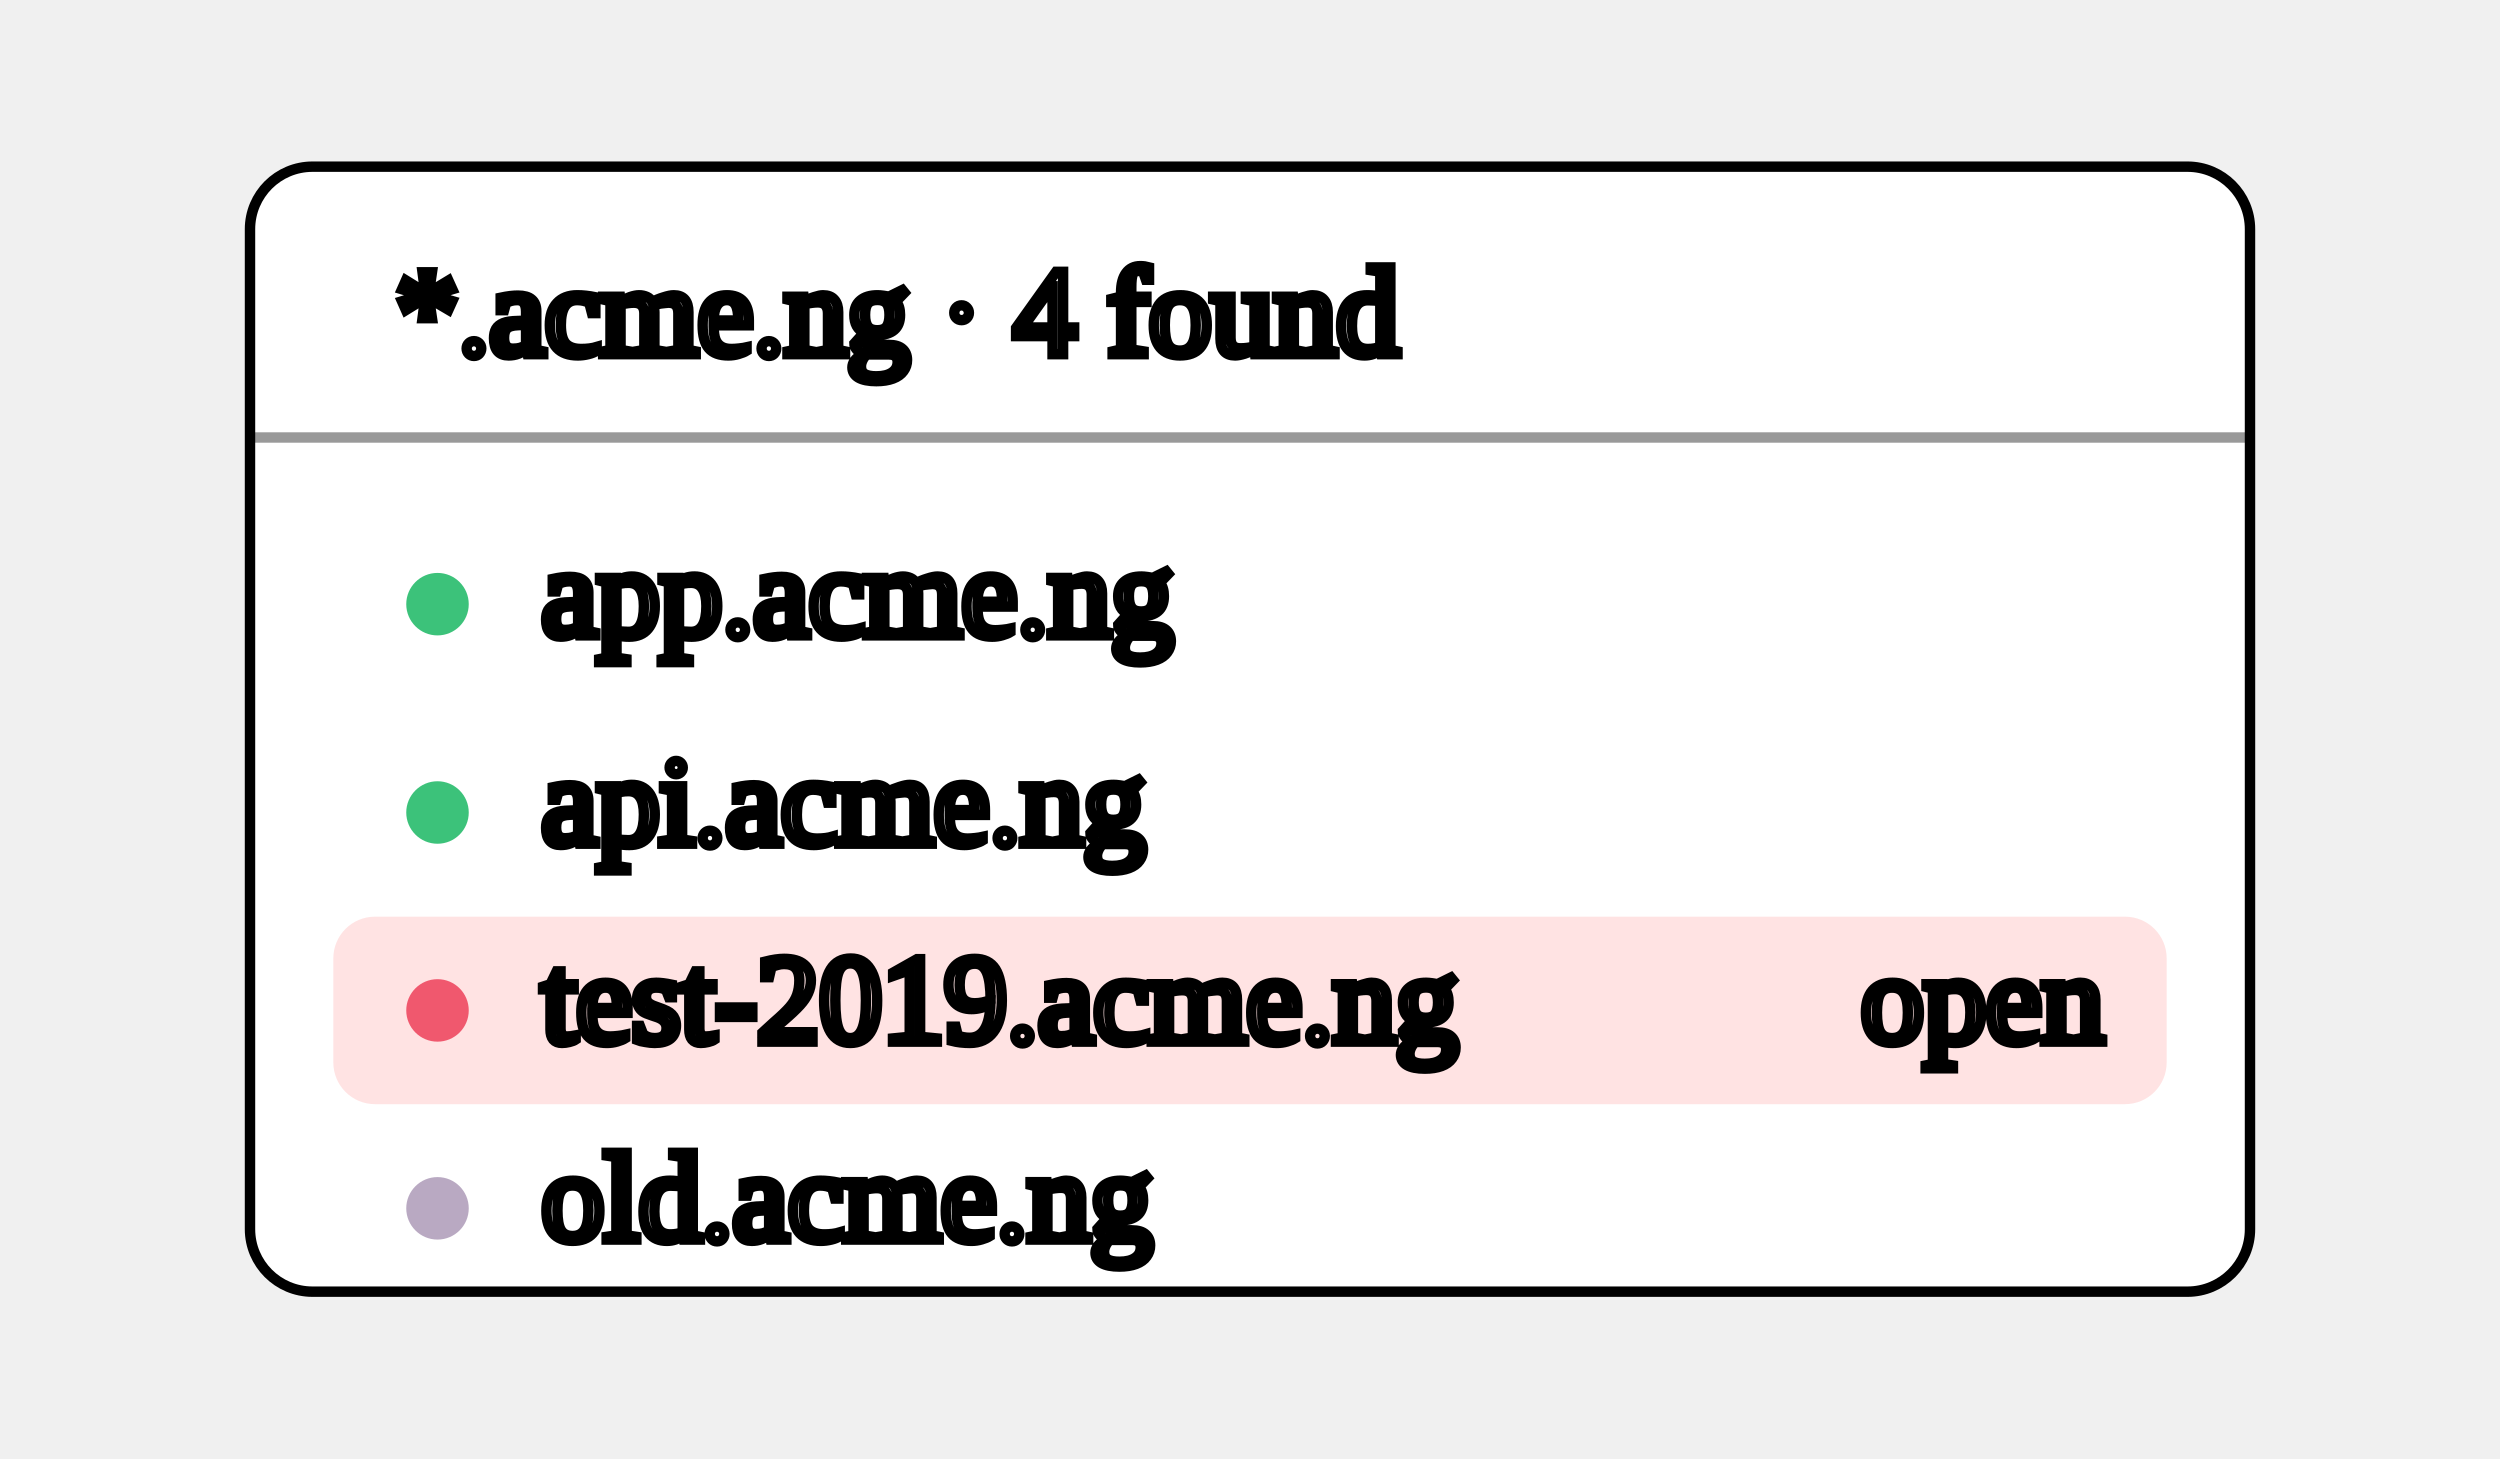
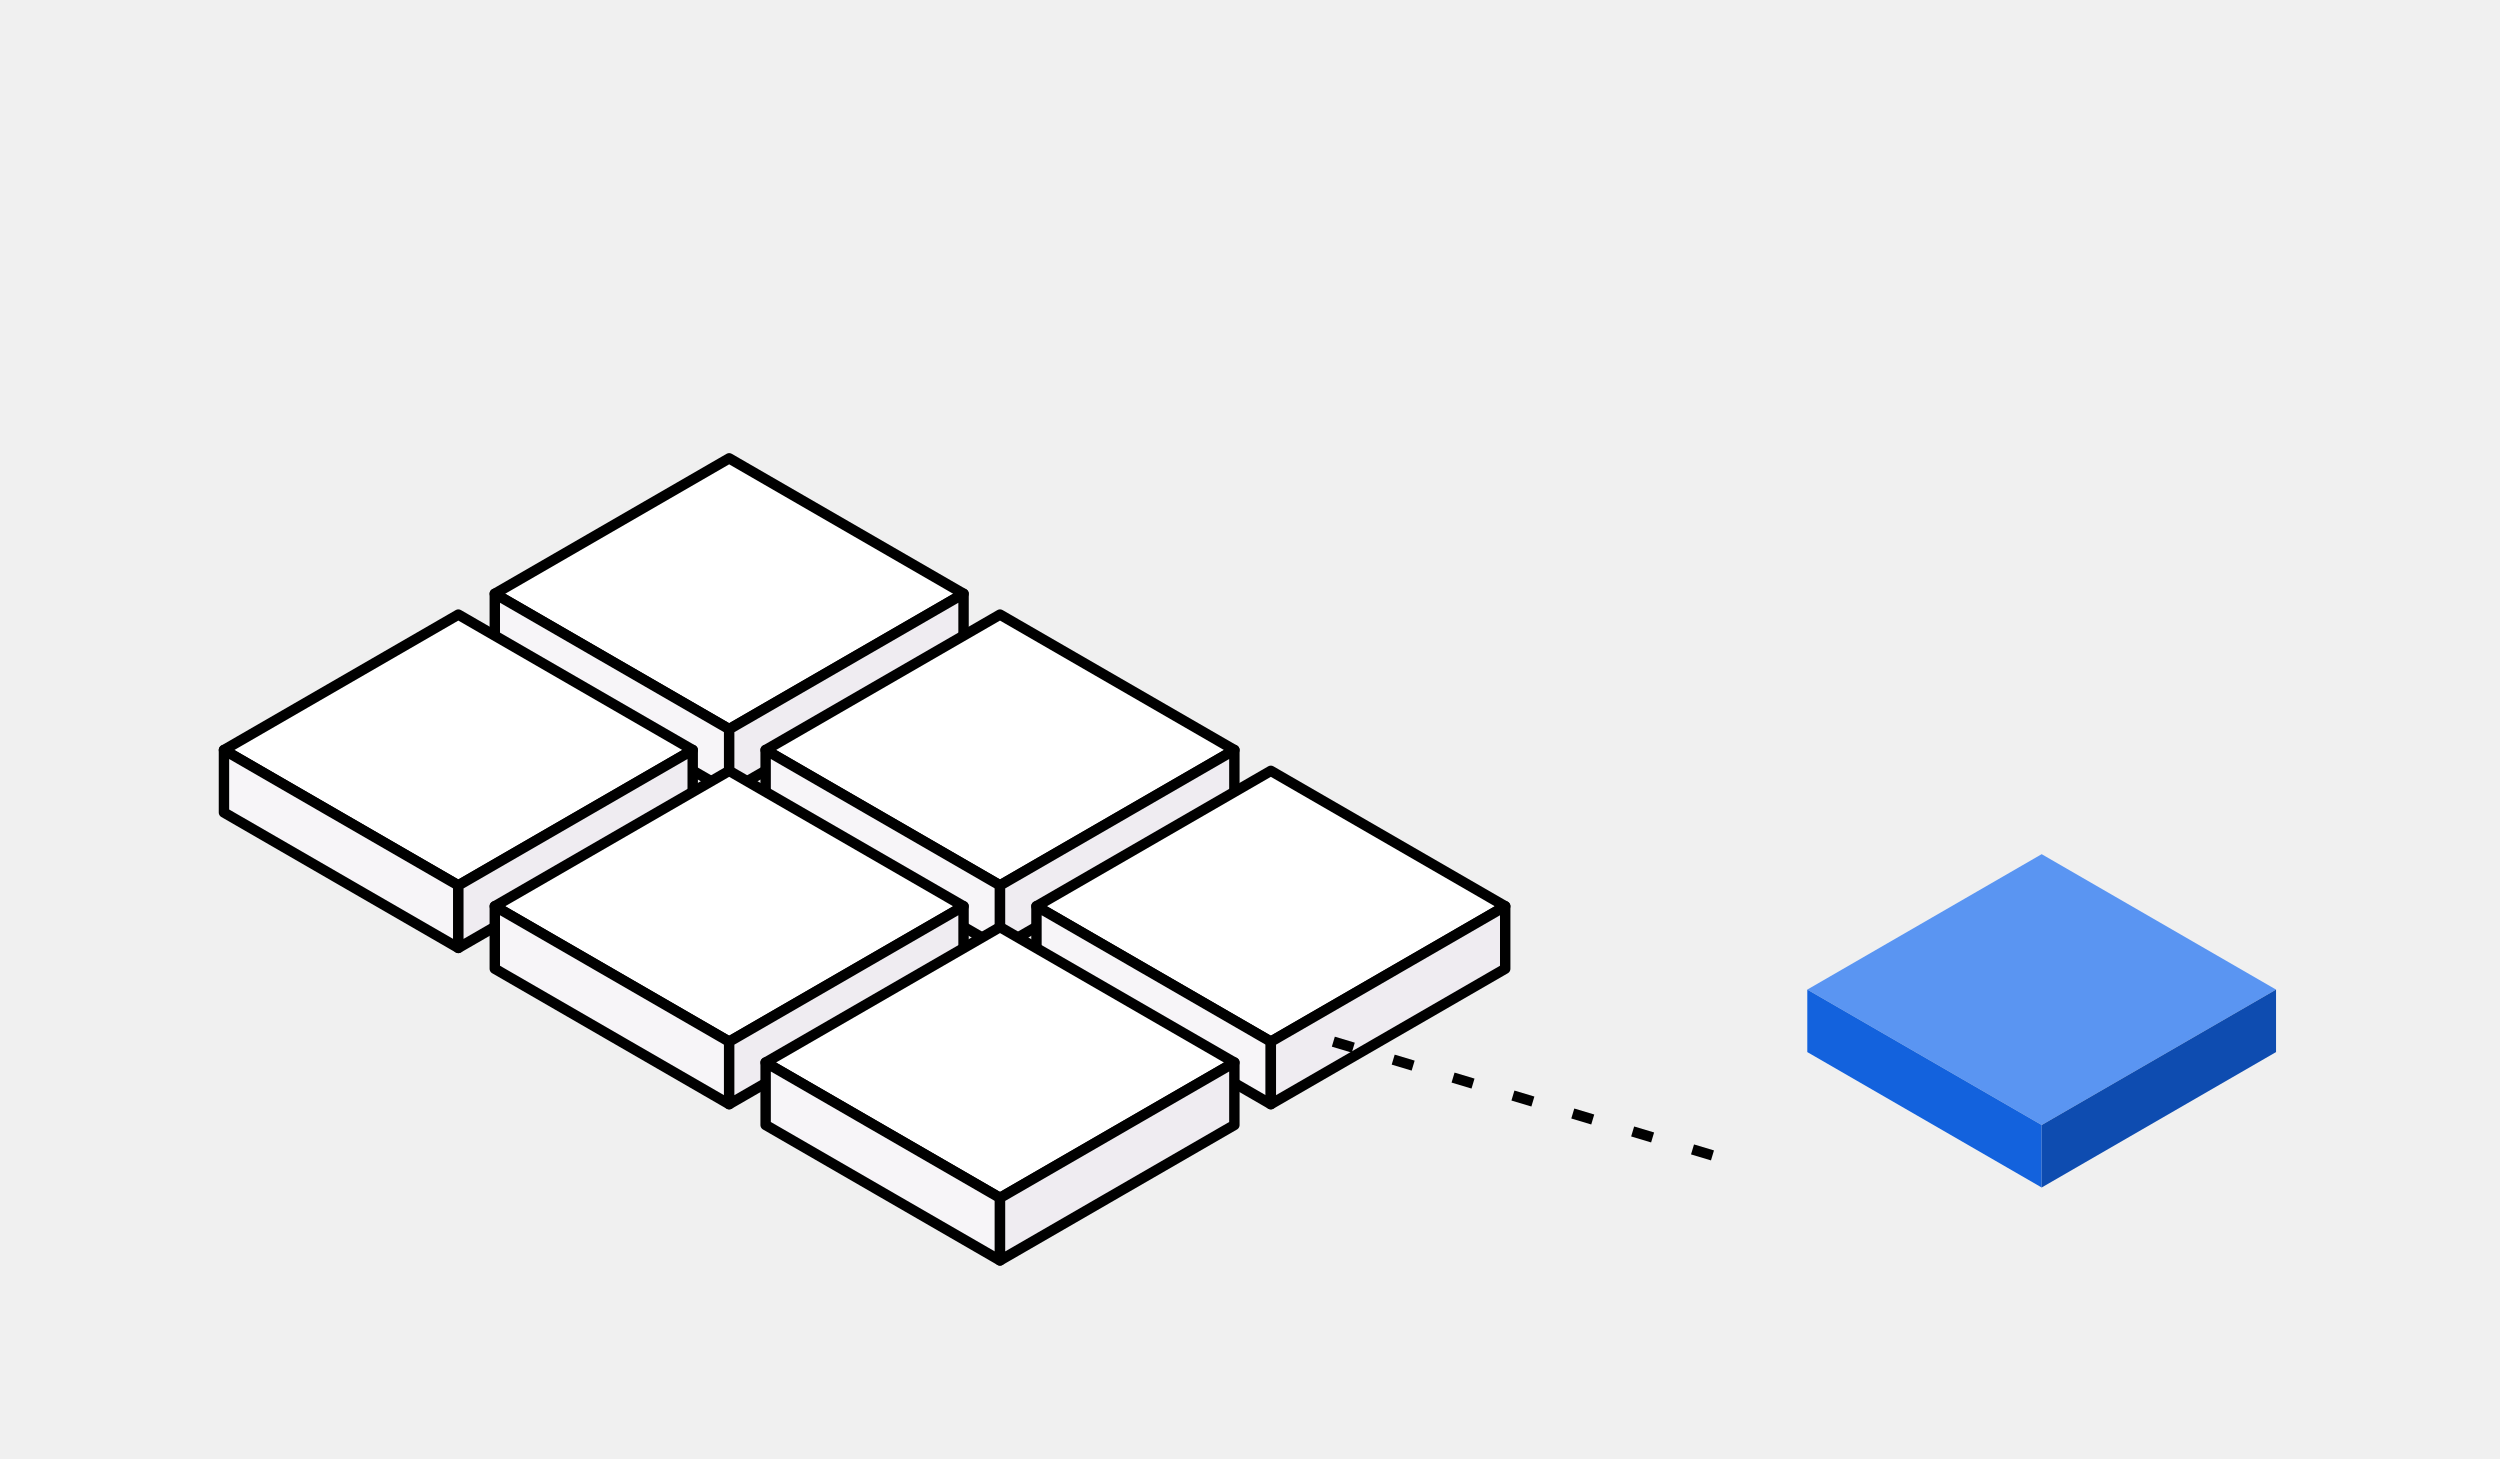
- <svg viewBox="0 0 240 140" fill="none" stroke="currentColor" stroke-width="1" aria-hidden="true">
-   <rect x="24" y="16" width="192" height="108" rx="6" fill="#fff" />
-   <text x="38" y="34" class="t m">*.acme.ng · 4 found</text>
-   <path d="M24 42H216" opacity=".4" />
-   <circle cx="42" cy="58" r="3" fill="#3CC27A" stroke="none" />
-   <text x="52" y="61" class="t">app.acme.ng</text>
-   <circle cx="42" cy="78" r="3" fill="#3CC27A" stroke="none" />
-   <text x="52" y="81" class="t">api.acme.ng</text>
-   <rect class="glow" x="32" y="88" width="176" height="18" rx="4" fill="#FFE3E3" stroke="none" />
-   <circle class="blink" cx="42" cy="97" r="3" fill="#F0586E" stroke="none" />
-   <text x="52" y="100" class="t">test-2019.acme.ng</text>
-   <text x="202" y="100" class="t r-t" text-anchor="end">open</text>
-   <circle cx="42" cy="116" r="3" fill="#B9A9C2" stroke="none" />
-   <text x="52" y="119" class="t m">old.acme.ng</text>
+ <svg viewBox="0 0 240 140" fill="none" stroke="currentColor" stroke-width="1" stroke-linejoin="round" aria-hidden="true">
+   <g>
+     <path d="M70.0,44.0 L92.5,57.0 L70.0,70.0 L47.5,57.0Z" fill="#fff" />
+     <path d="M47.5,57.0 L70.0,70.0 L70.0,76.0 L47.5,63.0Z" fill="#F7F5F8" />
+     <path d="M70.0,70.0 L92.5,57.0 L92.5,63.0 L70.0,76.0Z" fill="#EFECF1" />
+   </g>
+   <g>
+     <path d="M96.0,59.0 L118.5,72.0 L96.0,85.0 L73.5,72.0Z" fill="#fff" />
+     <path d="M73.5,72.0 L96.0,85.0 L96.0,91.0 L73.5,78.0Z" fill="#F7F5F8" />
+     <path d="M96.0,85.0 L118.5,72.0 L118.5,78.0 L96.0,91.0Z" fill="#EFECF1" />
+   </g>
+   <g>
+     <path d="M122.0,74.0 L144.5,87.0 L122.0,100.0 L99.5,87.0Z" fill="#fff" />
+     <path d="M99.5,87.0 L122.0,100.0 L122.0,106.0 L99.5,93.0Z" fill="#F7F5F8" />
+     <path d="M122.0,100.0 L144.5,87.0 L144.5,93.0 L122.0,106.0Z" fill="#EFECF1" />
+   </g>
+   <g>
+     <path d="M44.0,59.0 L66.5,72.0 L44.0,85.0 L21.5,72.0Z" fill="#fff" />
+     <path d="M21.5,72.0 L44.0,85.0 L44.0,91.0 L21.5,78.0Z" fill="#F7F5F8" />
+     <path d="M44.0,85.0 L66.5,72.0 L66.5,78.0 L44.0,91.0Z" fill="#EFECF1" />
+   </g>
+   <g>
+     <path d="M70.0,74.0 L92.5,87.0 L70.0,100.0 L47.5,87.0Z" fill="#fff" />
+     <path d="M47.5,87.0 L70.0,100.0 L70.0,106.0 L47.5,93.0Z" fill="#F7F5F8" />
+     <path d="M70.0,100.0 L92.5,87.0 L92.5,93.0 L70.0,106.0Z" fill="#EFECF1" />
+   </g>
+   <g>
+     <path d="M96.0,89.0 L118.5,102.0 L96.0,115.0 L73.5,102.0Z" fill="#fff" />
+     <path d="M73.5,102.0 L96.0,115.0 L96.0,121.0 L73.5,108.0Z" fill="#F7F5F8" />
+     <path d="M96.0,115.0 L118.5,102.0 L118.5,108.0 L96.0,121.0Z" fill="#EFECF1" />
+   </g>
+   <path class="soft" d="M128 100L168 112" stroke-dasharray="2 4" />
+   <g class="fade">
+     <g>
+       <path d="M196.0,82.0 L218.5,95.0 L196.0,108.0 L173.5,95.0Z" fill="#5A95F2" stroke="none" />
+       <path d="M173.5,95.0 L196.0,108.0 L196.0,114.0 L173.5,101.0Z" fill="#1362DD" stroke="none" />
+       <path d="M196.0,108.0 L218.5,95.0 L218.5,101.0 L196.0,114.0Z" fill="#0E4CB0" stroke="none" />
+     </g>
+   </g>
</svg>
